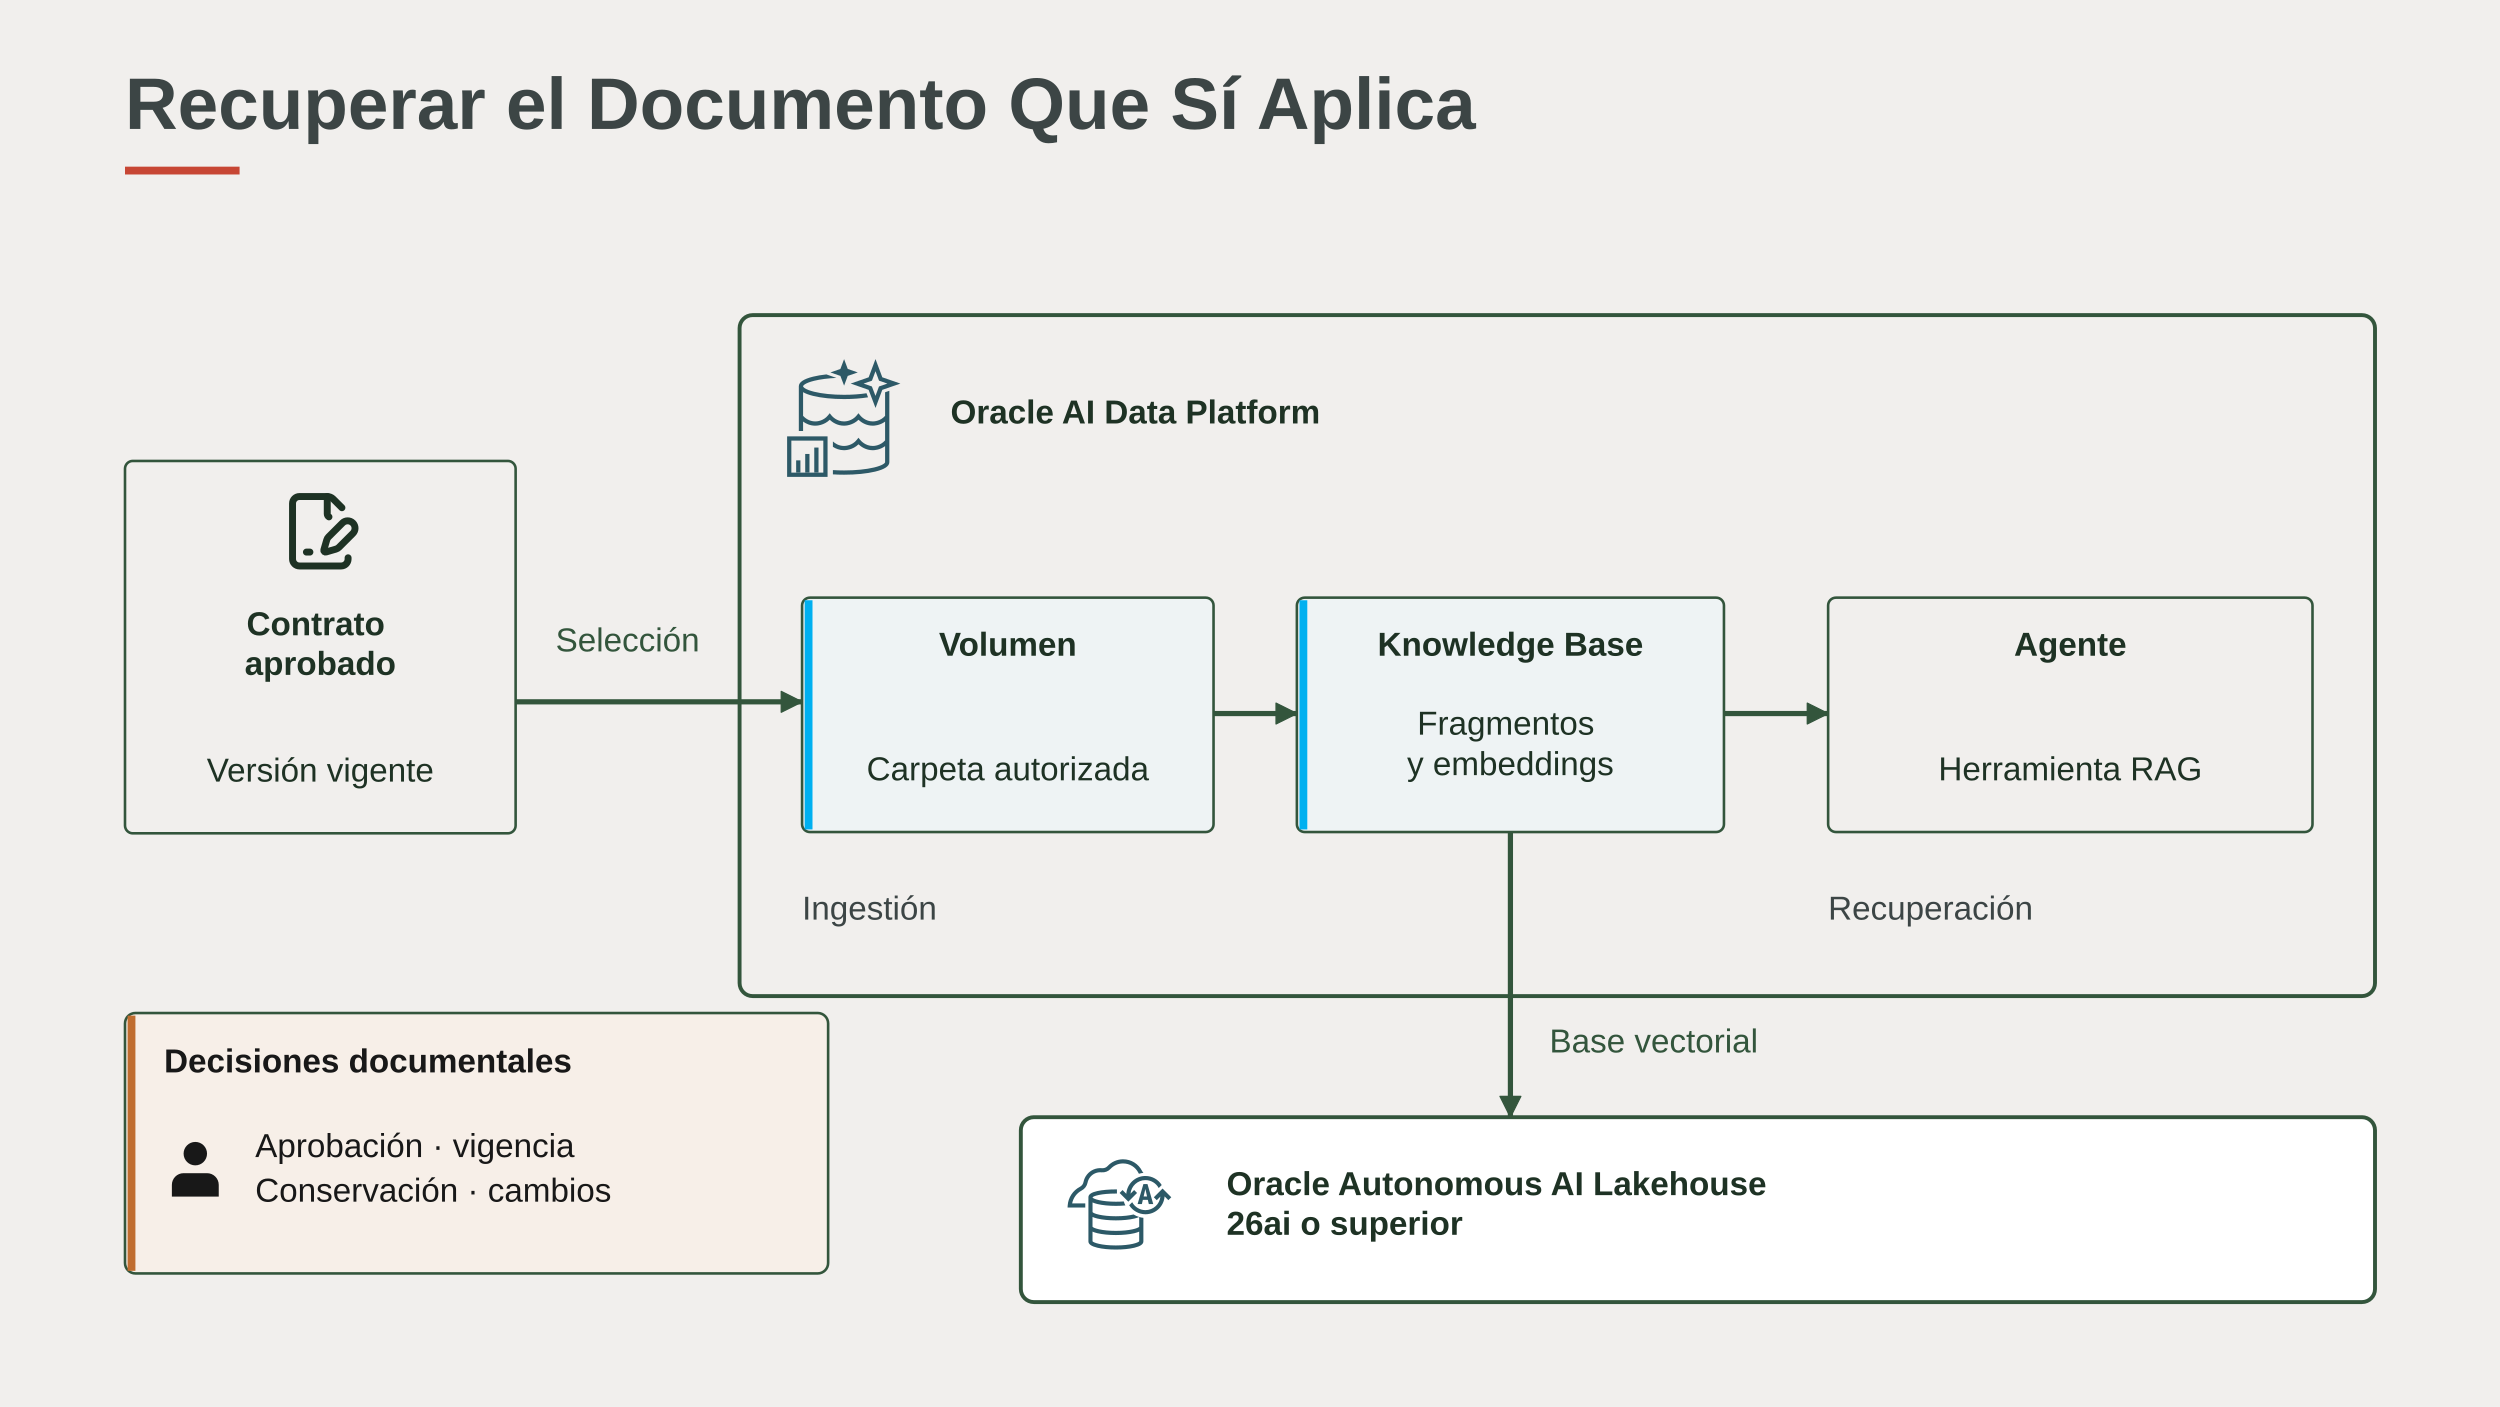
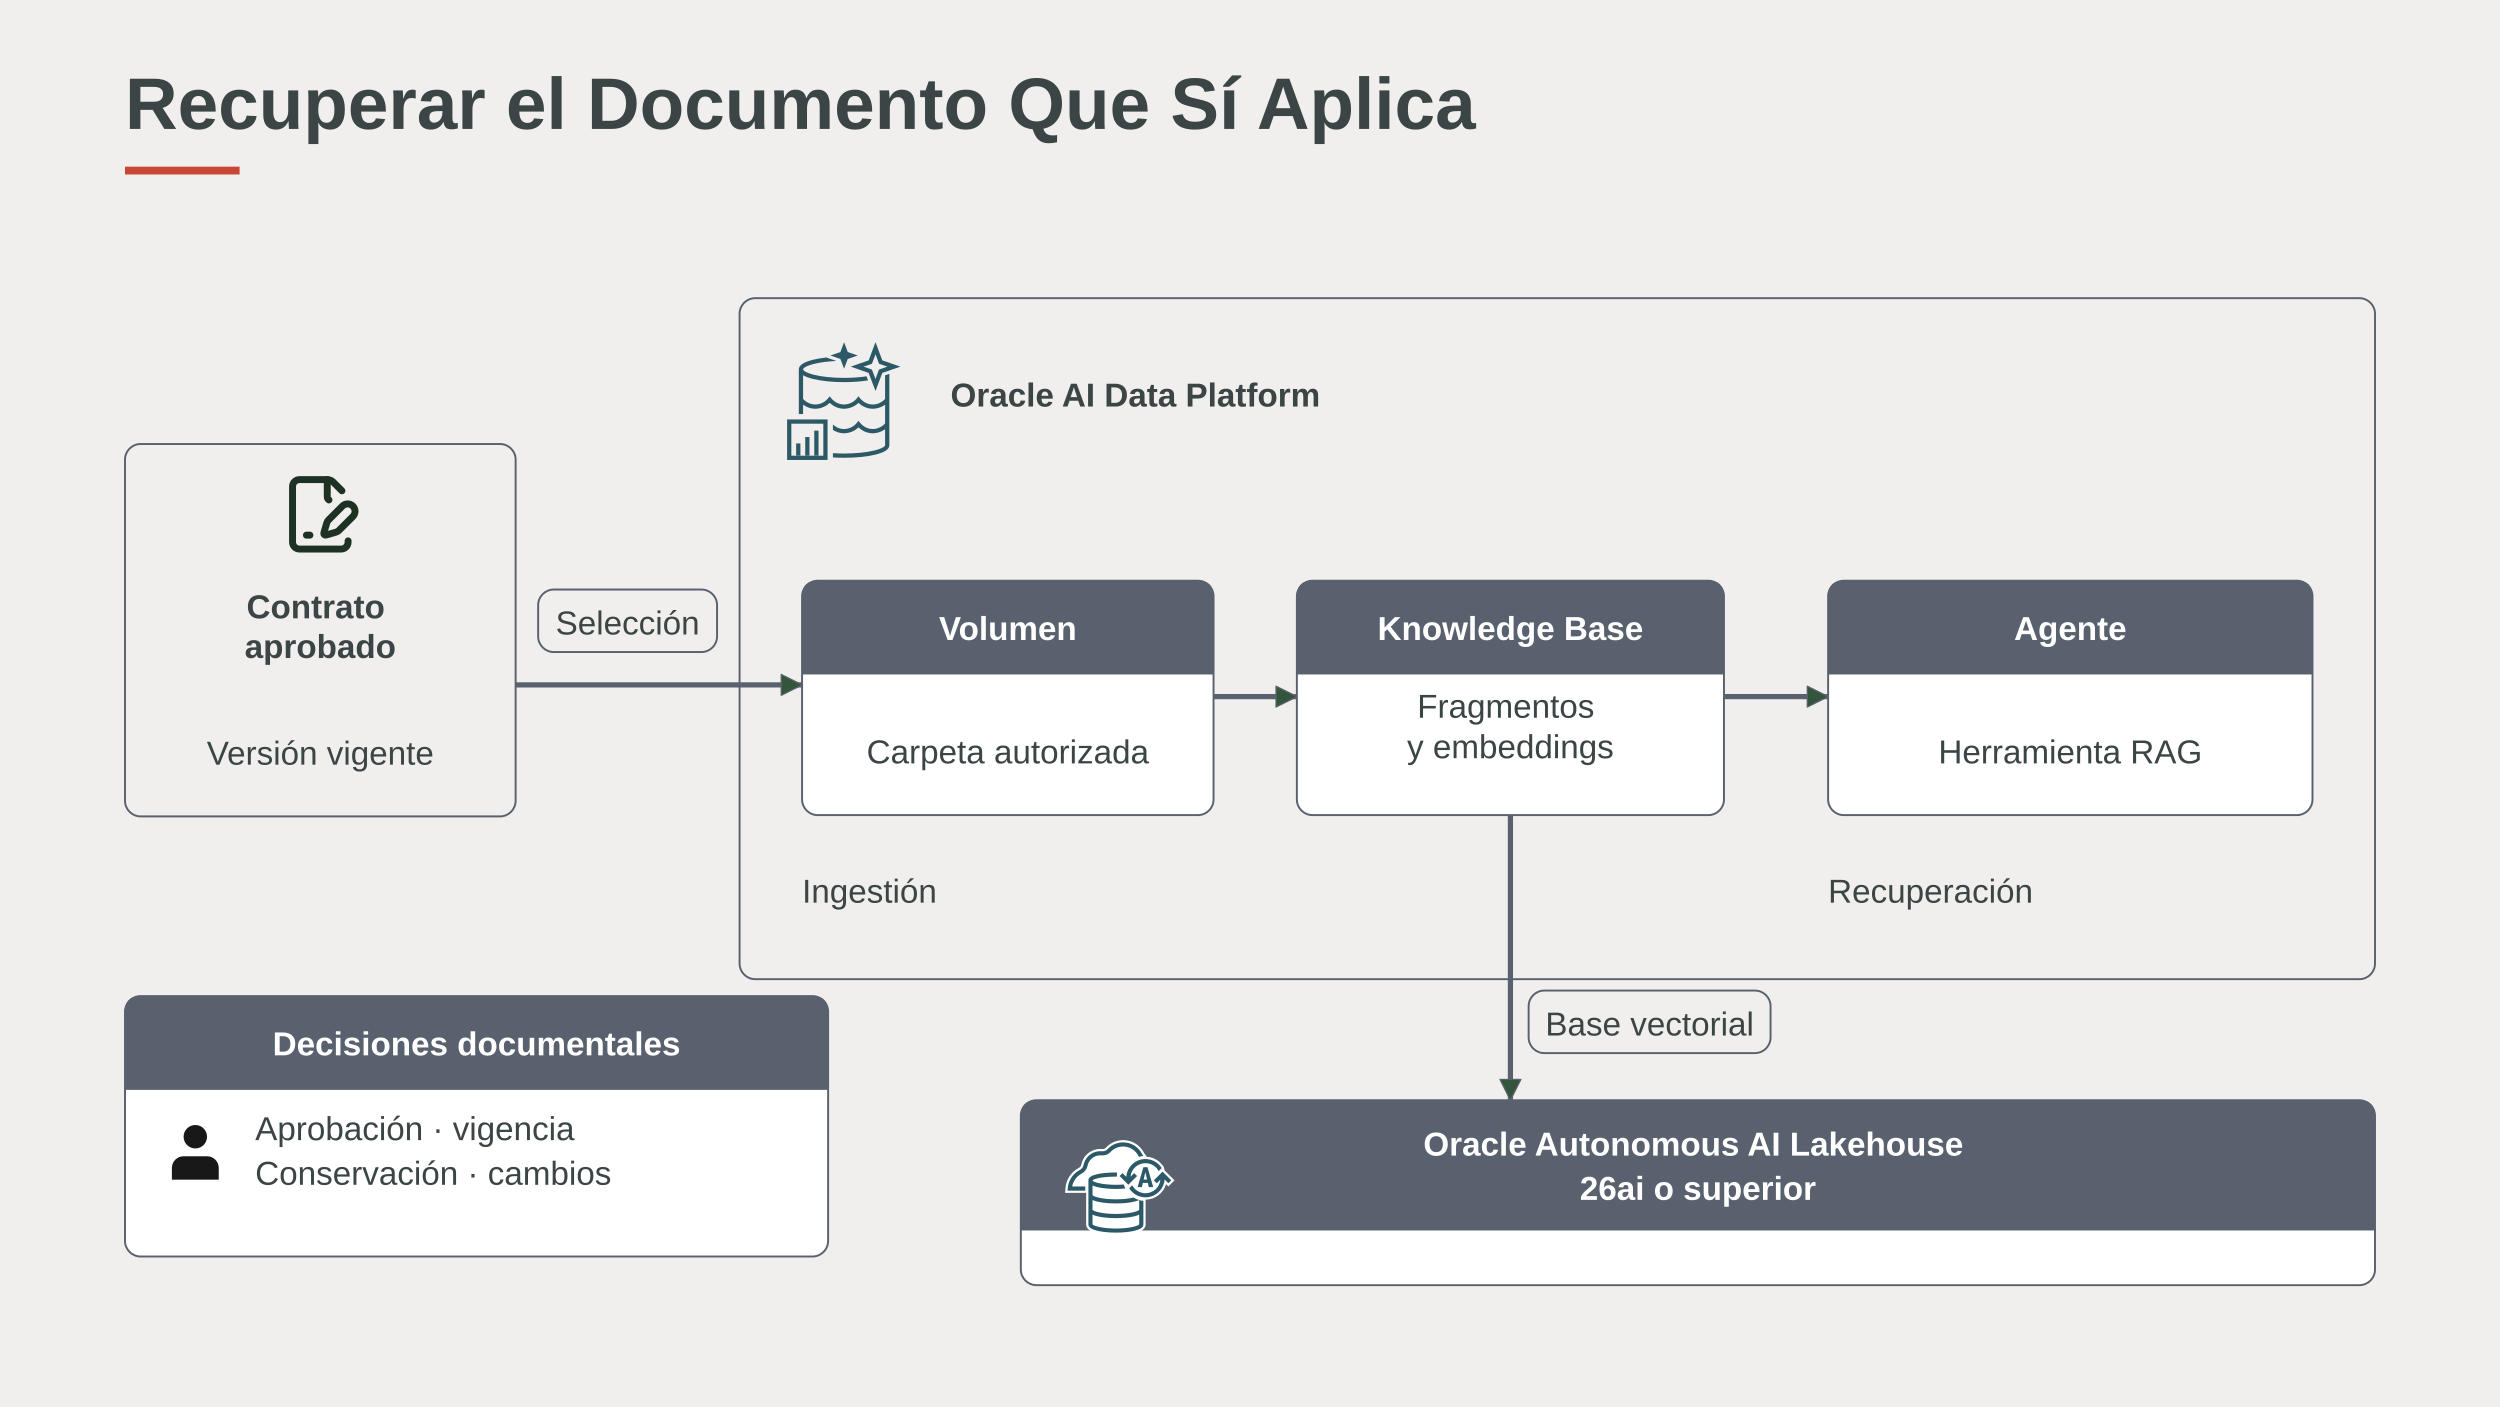
<svg xmlns="http://www.w3.org/2000/svg" viewBox="0 0 1920 1080" role="img" aria-labelledby="title description">
  <g font-family="Segoe UI, Arial, sans-serif">
    <rect x="0" y="0" width="1920" height="1080" rx="0" fill="#F1EFED" stroke="none" stroke-width="2" />
    <rect x="96" y="128" width="88" height="6" rx="0" fill="#C74634" stroke="none" stroke-width="2" />
    <text x="96" y="99" font-size="56" fill="#3C4545" font-weight="700" text-anchor="start">
      <tspan x="96" y="99">Recuperar el Documento Que Sí Aplica</tspan>
    </text>
-     <rect x="568" y="242" width="1256" height="523" rx="10" fill="#F1EFED" stroke="#33553C" stroke-width="3" />
-     <svg x="600" y="273" width="96" height="96" viewBox="0 0 720 720" aria-hidden="true" data-official-icon="oci-ai-data-platform-workbench">
-       <g>
-         <g id="oci-oci-ai-data-platform-workbench-group1-1-600-273" transform="translate(33.75,-20.6554)">
-           <g id="oci-oci-ai-data-platform-workbench-shape2-2-600-273" transform="translate(67.4572,-12.4994)">
-             <path d="M496.88 245.08 L496.88 381 C470.22 411.51 433.64 413.11 426.32 413.11 C383.42 413.11 357.87 383.71 353.16         377.8 L343.49 365.78 L333.94 377.8 C307.15 411.4 268.22 413.11 260.78 413.11 C217.75 413.11 192.2 383.71         187.49 377.8 L177.94 365.78 L168.27 377.8 C141.49 411.4 102.67 413.11 95.11 413.11 C57.41 413.11 33.11         390.49 24.55 380.95 L24.55 244.41 C38.19 252.64 57.29 259.84 82.09 265.99 C129.95 277.81 193.44 284.33         260.78 284.33 C310.5 284.33 357.99 280.76 398.79 274.15 L389.86 250.68 C351.55 256.59 307.15 259.74         260.78 259.74 C195.3 259.74 134.05 253.48 88.04 242.11 C35.96 229.25 24.55 215 24.55 210.6 C24.55 206.21         35.96 191.96 87.92 179.09 C123.38 170.32 168.02 164.61 216.63 162.45 L209.19 159.86 L158.72 142.21 C130.57         145.3 104.53 149.68 82.09 155.22 C27.53 168.7 0 187.32 0 210.59 L0 468.35 L24.55 468.35 L24.55 413.79         C40.3 425.54 64.11 437.65 95.11 437.65 C103.67 437.65 145.21 435.86 178.07 403.58 C192.33 417.17 220.48         437.65 260.65 437.65 C269.33 437.65 310.87 435.86 343.73 403.58 C357.99 417.17 386.14 437.65 426.32         437.65 C433.88 437.65 466.74 436.25 496.88 414.12 L496.88 522.25 C470.22 552.77 433.64 554.36 426.32         554.36 C383.42 554.36 357.87 524.96 353.16 519.05 L343.49 507.03 L333.94 519.05 C307.15 552.65 268.22         554.36 260.78 554.36 C229.78 554.36 207.95 539.11 196.3 528.38 L196.3 559.34 C211.92 569.6 233.62 578.94         260.78 578.94 C269.33 578.94 310.87 577.15 343.73 544.87 C357.99 558.46 386.14 578.94 426.32 578.94         C434.01 578.94 466.74 577.53 496.88 555.41 L496.88 648.18 C496.88 652.06 485.22 665.94 433.51 678.32         C387.51 689.35 326.13 695.42 260.78 695.42 C238.7 695.42 217 694.72 196.3 693.38 L196.3 717.99 C217.13         719.29 238.7 720 260.78 720 C327.99 720 391.48 713.69 439.22 702.22 C493.78 689.15 521.43 670.96 521.43         648.15 L521.43 236.58 L496.88 245.08 Z" class="oci-oci-ai-data-platform-workbench-st1" style="fill:#2d5967;stroke:none;stroke-linecap:butt;stroke-width:0.75;" />
-           </g>
-           <g id="oci-oci-ai-data-platform-workbench-shape3-4-600-273" transform="translate(52.081,-24.5773)">
-             <path d="M24.55 649.37 L0 649.37 L0 720 L24.55 720 L24.55 649.37 Z" class="oci-oci-ai-data-platform-workbench-st1" style="fill:#2d5967;stroke:none;stroke-linecap:butt;stroke-width:0.75;" />
-           </g>
-           <g id="oci-oci-ai-data-platform-workbench-shape4-6-600-273" transform="translate(104.286,-24.5649)">
-             <path d="M24.55 612.51 L0 612.51 L0 720 L24.55 720 L24.55 612.51 Z" class="oci-oci-ai-data-platform-workbench-st1" style="fill:#2d5967;stroke:none;stroke-linecap:butt;stroke-width:0.75;" />
-           </g>
-           <g id="oci-oci-ai-data-platform-workbench-shape5-8-600-273" transform="translate(156.367,-24.5525)">
-             <path d="M24.55 575.65 L0 575.65 L0 720 L24.55 720 L24.55 575.65 Z" class="oci-oci-ai-data-platform-workbench-st1" style="fill:#2d5967;stroke:none;stroke-linecap:butt;stroke-width:0.75;" />
-           </g>
-           <g id="oci-oci-ai-data-platform-workbench-shape6-10-600-273">
-             <path d="M233 486.6 L0 486.6 L0 720 L233 720 L233 486.6 ZM24.43 511.16 L208.57 511.16 L208.57 695.46 L24.43 695.46         L24.43 511.16 Z" class="oci-oci-ai-data-platform-workbench-st1" style="fill:#2d5967;stroke:none;stroke-linecap:butt;stroke-width:0.75;" />
-           </g>
-           <g id="oci-oci-ai-data-platform-workbench-shape7-12-600-273" transform="translate(366.055,-396.969)">
-             <path d="M286.45 579.52 L182.28 543.37 L143.1 438.28 L103.67 543.4 L0 579.49 L103.42 615.65 L143.22 720 L182.16 615.65         L286.45 579.52 ZM122.27 596.22 L74.53 579.54 L122.64 562.81 L143.1 508.3 L163.44 562.81 L211.42 579.49         L163.19 596.22 L142.97 650.4 L122.27 596.22 Z" class="oci-oci-ai-data-platform-workbench-st1" style="fill:#2d5967;stroke:none;stroke-linecap:butt;stroke-width:0.75;" />
-           </g>
-           <g id="oci-oci-ai-data-platform-workbench-shape8-14-600-273" transform="translate(249.493,-525.484)">
-             <path d="M78.74 720 L99.7 663.91 L157.61 643.85 L99.82 623.8 L78.74 567.27 L57.41 623.8 L0 643.83 L57.41 663.91 L78.74         720 Z" class="oci-oci-ai-data-platform-workbench-st1" style="fill:#2d5967;stroke:none;stroke-linecap:butt;stroke-width:0.75;" />
+     <g data-layout="module-artwork" data-reference="governance-architecture" transform="translate(0.000 -13.000)" data-center="960 608">
+       <rect x="568" y="242" width="1256" height="523" rx="12" fill="#F1EFED" stroke="#59616E" stroke-width="1.5" />
+       <svg x="600" y="273" width="96" height="96" viewBox="0 0 720 720" aria-hidden="true" data-official-icon="oci-ai-data-platform-workbench">
+         <g>
+           <g id="oci-oci-ai-data-platform-workbench-group1-1-600-273" transform="translate(33.75,-20.6554)">
+             <g id="oci-oci-ai-data-platform-workbench-shape2-2-600-273" transform="translate(67.4572,-12.4994)">
+               <path d="M496.88 245.08 L496.88 381 C470.22 411.51 433.64 413.11 426.32 413.11 C383.42 413.11 357.87 383.71 353.16         377.8 L343.49 365.78 L333.94 377.8 C307.15 411.4 268.22 413.11 260.78 413.11 C217.75 413.11 192.2 383.71         187.49 377.8 L177.94 365.78 L168.27 377.8 C141.49 411.4 102.67 413.11 95.11 413.11 C57.41 413.11 33.11         390.49 24.55 380.95 L24.55 244.41 C38.19 252.64 57.29 259.84 82.09 265.99 C129.95 277.81 193.44 284.33         260.78 284.33 C310.5 284.33 357.99 280.76 398.79 274.15 L389.86 250.68 C351.55 256.59 307.15 259.74         260.78 259.74 C195.3 259.74 134.05 253.48 88.04 242.11 C35.96 229.25 24.55 215 24.55 210.6 C24.55 206.21         35.96 191.96 87.92 179.09 C123.38 170.32 168.02 164.61 216.63 162.45 L209.19 159.86 L158.72 142.21 C130.57         145.3 104.53 149.68 82.09 155.22 C27.53 168.7 0 187.32 0 210.59 L0 468.35 L24.55 468.35 L24.55 413.79         C40.3 425.54 64.11 437.65 95.11 437.65 C103.67 437.65 145.21 435.86 178.07 403.58 C192.33 417.17 220.48         437.65 260.65 437.65 C269.33 437.65 310.87 435.86 343.73 403.58 C357.99 417.17 386.14 437.65 426.32         437.65 C433.88 437.65 466.74 436.25 496.88 414.12 L496.88 522.25 C470.22 552.77 433.64 554.36 426.32         554.36 C383.42 554.36 357.87 524.96 353.16 519.05 L343.49 507.03 L333.94 519.05 C307.15 552.65 268.22         554.36 260.78 554.36 C229.78 554.36 207.95 539.11 196.3 528.38 L196.3 559.34 C211.92 569.6 233.62 578.94         260.78 578.94 C269.33 578.94 310.87 577.15 343.73 544.87 C357.99 558.46 386.14 578.94 426.32 578.94         C434.01 578.94 466.74 577.53 496.88 555.41 L496.88 648.18 C496.88 652.06 485.22 665.94 433.51 678.32         C387.51 689.35 326.13 695.42 260.78 695.42 C238.7 695.42 217 694.72 196.3 693.38 L196.3 717.99 C217.13         719.29 238.7 720 260.78 720 C327.99 720 391.48 713.69 439.22 702.22 C493.78 689.15 521.43 670.96 521.43         648.15 L521.43 236.58 L496.88 245.08 Z" class="oci-oci-ai-data-platform-workbench-st1" style="fill:#2d5967;stroke:none;stroke-linecap:butt;stroke-width:0.75;" />
+             </g>
+             <g id="oci-oci-ai-data-platform-workbench-shape3-4-600-273" transform="translate(52.081,-24.5773)">
+               <path d="M24.55 649.37 L0 649.37 L0 720 L24.55 720 L24.55 649.37 Z" class="oci-oci-ai-data-platform-workbench-st1" style="fill:#2d5967;stroke:none;stroke-linecap:butt;stroke-width:0.75;" />
+             </g>
+             <g id="oci-oci-ai-data-platform-workbench-shape4-6-600-273" transform="translate(104.286,-24.5649)">
+               <path d="M24.55 612.51 L0 612.51 L0 720 L24.55 720 L24.55 612.51 Z" class="oci-oci-ai-data-platform-workbench-st1" style="fill:#2d5967;stroke:none;stroke-linecap:butt;stroke-width:0.75;" />
+             </g>
+             <g id="oci-oci-ai-data-platform-workbench-shape5-8-600-273" transform="translate(156.367,-24.5525)">
+               <path d="M24.55 575.65 L0 575.65 L0 720 L24.55 720 L24.55 575.65 Z" class="oci-oci-ai-data-platform-workbench-st1" style="fill:#2d5967;stroke:none;stroke-linecap:butt;stroke-width:0.75;" />
+             </g>
+             <g id="oci-oci-ai-data-platform-workbench-shape6-10-600-273">
+               <path d="M233 486.6 L0 486.6 L0 720 L233 720 L233 486.6 ZM24.43 511.16 L208.57 511.16 L208.57 695.46 L24.43 695.46         L24.43 511.16 Z" class="oci-oci-ai-data-platform-workbench-st1" style="fill:#2d5967;stroke:none;stroke-linecap:butt;stroke-width:0.75;" />
+             </g>
+             <g id="oci-oci-ai-data-platform-workbench-shape7-12-600-273" transform="translate(366.055,-396.969)">
+               <path d="M286.45 579.52 L182.28 543.37 L143.1 438.28 L103.67 543.4 L0 579.49 L103.42 615.65 L143.22 720 L182.16 615.65         L286.45 579.52 ZM122.27 596.22 L74.53 579.54 L122.64 562.81 L143.1 508.3 L163.44 562.81 L211.42 579.49         L163.19 596.22 L142.97 650.4 L122.27 596.22 Z" class="oci-oci-ai-data-platform-workbench-st1" style="fill:#2d5967;stroke:none;stroke-linecap:butt;stroke-width:0.75;" />
+             </g>
+             <g id="oci-oci-ai-data-platform-workbench-shape8-14-600-273" transform="translate(249.493,-525.484)">
+               <path d="M78.74 720 L99.7 663.91 L157.61 643.85 L99.82 623.8 L78.74 567.27 L57.41 623.8 L0 643.83 L57.41 663.91 L78.74         720 Z" class="oci-oci-ai-data-platform-workbench-st1" style="fill:#2d5967;stroke:none;stroke-linecap:butt;stroke-width:0.75;" />
+             </g>
          </g>
        </g>
+       </svg>
+       <text x="730" y="325.23" font-size="25.5" fill="#3C4545" font-weight="700" text-anchor="start">
+         <tspan x="730" y="325.23">Oracle AI Data Platform</tspan>
+       </text>
+       <rect x="96" y="354" width="300" height="286" rx="12" fill="#F1EFED" stroke="#59616E" stroke-width="1.5" />
+       <g data-svgrepo-icon="contract" transform="translate(214 376) scale(2.66667)" color="#1E3224" fill="none" stroke="currentColor" stroke-width="2" stroke-linecap="round" stroke-linejoin="round">
+         <path d="M14.364 13.634a2 2 0 0 0-.506.854l-.837 2.87a.5.5 0 0 0 .62.62l2.87-.837a2 2 0 0 0 .854-.506l4.013-4.009a1 1 0 0 0-3.004-3.004z" />
+         <path d="M14.487 7.858A1 1 0 0 1 14 7V2" />
+         <path d="M20 19.645V20a2 2 0 0 1-2 2H6a2 2 0 0 1-2-2V4a2 2 0 0 1 2-2h8a2.4 2.4 0 0 1 1.704.706l2.516 2.516" />
+         <path d="M8 18h1" />
      </g>
-     </svg>
-     <text x="730" y="325.23" font-size="25.5" fill="#1E3224" font-weight="700" text-anchor="start">
-       <tspan x="730" y="325.23">Oracle AI Data Platform</tspan>
-     </text>
-     <rect x="96" y="354" width="300" height="286" rx="6" fill="#F1EFED" stroke="#33553C" stroke-width="2" />
-     <g data-svgrepo-icon="contract" transform="translate(214 376) scale(2.66667)" color="#1E3224" fill="none" stroke="currentColor" stroke-width="2" stroke-linecap="round" stroke-linejoin="round">
-       <path d="M14.364 13.634a2 2 0 0 0-.506.854l-.837 2.87a.5.5 0 0 0 .62.62l2.87-.837a2 2 0 0 0 .854-.506l4.013-4.009a1 1 0 0 0-3.004-3.004z" />
-       <path d="M14.487 7.858A1 1 0 0 1 14 7V2" />
-       <path d="M20 19.645V20a2 2 0 0 1-2 2H6a2 2 0 0 1-2-2V4a2 2 0 0 1 2-2h8a2.4 2.4 0 0 1 1.704.706l2.516 2.516" />
-       <path d="M8 18h1" />
+       <text x="246" y="487.861" font-size="25.5" fill="#3C4545" font-weight="700" text-anchor="middle">
+         <tspan x="246" y="487.861">Contrato </tspan>
+         <tspan x="246" y="518.319">aprobado</tspan>
+       </text>
+       <text x="246" y="600.27" font-size="25.5" fill="#3C4545" font-weight="400" text-anchor="middle">
+         <tspan x="246" y="600.27">Versión vigente</tspan>
+       </text>
+       <rect x="616" y="459" width="316" height="180" rx="12" fill="#FFFFFF" stroke="#59616E" stroke-width="1.5" data-table-frame="true" />
+       <path d="M628.0 459.0 H920.0 Q932.0 459.0 932.0 471.0 V531.0 H616.0 V471.0 Q616.0 459.0 628.0 459.0 Z" fill="#59616E" stroke="none" data-table-header="true" />
+       <text x="774.0" y="504.5" font-size="25.5" fill="#FFFFFF" font-weight="700" text-anchor="middle">
+         <tspan x="774.0" y="504.5">Volumen</tspan>
+       </text>
+       <text x="774.0" y="599.27" font-size="25.5" fill="#3C4545" font-weight="400" text-anchor="middle">
+         <tspan x="774.0" y="599.27">Carpeta autorizada</tspan>
+       </text>
+       <rect x="996" y="459" width="328" height="180" rx="12" fill="#FFFFFF" stroke="#59616E" stroke-width="1.5" data-table-frame="true" />
+       <path d="M1008.0 459.0 H1312.0 Q1324.0 459.0 1324.0 471.0 V531.0 H996.0 V471.0 Q996.0 459.0 1008.0 459.0 Z" fill="#59616E" stroke="none" data-table-header="true" />
+       <text x="1160.0" y="504.5" font-size="25.5" fill="#FFFFFF" font-weight="700" text-anchor="middle">
+         <tspan x="1160.0" y="504.5">Knowledge Base</tspan>
+       </text>
+       <text x="1160.0" y="564.231" font-size="25.5" fill="#3C4545" font-weight="400" text-anchor="middle">
+         <tspan x="1160.0" y="564.231">Fragmentos </tspan>
+         <tspan x="1160.0" y="595.309">y embeddings</tspan>
+       </text>
+       <rect x="1404" y="459" width="372" height="180" rx="12" fill="#FFFFFF" stroke="#59616E" stroke-width="1.5" data-table-frame="true" />
+       <path d="M1416.0 459.0 H1764.0 Q1776.0 459.0 1776.0 471.0 V531.0 H1404.0 V471.0 Q1404.0 459.0 1416.0 459.0 Z" fill="#59616E" stroke="none" data-table-header="true" />
+       <text x="1590.0" y="504.5" font-size="25.5" fill="#FFFFFF" font-weight="700" text-anchor="middle">
+         <tspan x="1590.0" y="504.5">Agente</tspan>
+       </text>
+       <text x="1590.0" y="599.27" font-size="25.5" fill="#3C4545" font-weight="400" text-anchor="middle">
+         <tspan x="1590.0" y="599.27">Herramienta RAG</tspan>
+       </text>
+       <line x1="396" y1="539" x2="616" y2="539" stroke="#59616E" stroke-width="4" />
+       <path d="M616 539 L600 547 L600 531 Z" fill="#33553C" stroke="#59616E" stroke-width="1" stroke-linejoin="round" />
+       <rect x="413.3" y="465.77" width="137.4" height="48" rx="12" fill="#F1EFED" stroke="#59616E" stroke-width="1.5" data-layout="reference-tag" />
+       <text x="482.0" y="500.27" font-size="25.5" fill="#3C4545" font-weight="400" text-anchor="middle">
+         <tspan x="482.0" y="500.27">Selección</tspan>
+       </text>
+       <line x1="932" y1="548" x2="996" y2="548" stroke="#59616E" stroke-width="4" />
+       <path d="M996 548 L980 556 L980 540 Z" fill="#33553C" stroke="#59616E" stroke-width="1" stroke-linejoin="round" />
+       <line x1="1324" y1="548" x2="1404" y2="548" stroke="#59616E" stroke-width="4" />
+       <path d="M1404 548 L1388 556 L1388 540 Z" fill="#33553C" stroke="#59616E" stroke-width="1" stroke-linejoin="round" />
+       <text x="616" y="706.27" font-size="25.5" fill="#3C4545" font-weight="400" text-anchor="start">
+         <tspan x="616" y="706.27">Ingestión</tspan>
+       </text>
+       <text x="1404" y="706.27" font-size="25.5" fill="#3C4545" font-weight="400" text-anchor="start">
+         <tspan x="1404" y="706.27">Recuperación</tspan>
+       </text>
+       <rect x="96" y="778" width="540" height="200" rx="12" fill="#FFFFFF" stroke="#59616E" stroke-width="1.5" data-table-frame="true" />
+       <path d="M108.0 778.0 H624.0 Q636.0 778.0 636.0 790.0 V850.0 H96.0 V790.0 Q96.0 778.0 108.0 778.0 Z" fill="#59616E" stroke="none" data-table-header="true" />
+       <text x="366.0" y="823.5" font-size="25.5" fill="#FFFFFF" font-weight="700" text-anchor="middle">
+         <tspan x="366.0" y="823.5">Decisiones documentales</tspan>
+       </text>
+       <g data-person-icon="user-supplied" transform="translate(126 874) scale(3)" fill="#181818">
+         <path d="M8 7C9.657 7 11 5.657 11 4C11 2.343 9.657 1 8 1C6.343 1 5 2.343 5 4C5 5.657 6.343 7 8 7Z" />
+         <path d="M14 12C14 10.343 12.657 9 11 9H5C3.343 9 2 10.343 2 12V15H14V12Z" />
+       </g>
+       <text x="196" y="888.637" font-size="25.5" fill="#3C4545" font-weight="400" text-anchor="start">
+         <tspan x="196" y="888.637">Aprobación · vigencia </tspan>
+         <tspan x="196" y="922.903">Conservación · cambios</tspan>
+       </text>
+       <rect x="784" y="858" width="1040" height="142" rx="12" fill="#FFFFFF" stroke="#59616E" stroke-width="1.5" data-table-frame="true" />
+       <path d="M796.0 858.0 H1812.0 Q1824.0 858.0 1824.0 870.0 V958.0 H784.0 V870.0 Q784.0 858.0 796.0 858.0 Z" fill="#59616E" stroke="none" data-table-header="true" />
+       <svg x="818" y="883" width="84" height="84" viewBox="0 0 48.47 42.02" aria-hidden="true" data-official-icon="oracle-autonomous-database">
+         <g>
+           <g>
+             <path class="oci-oracle-autonomous-database-st0" d="M22.5,41.52c-3.12,0-6.07-0.29-8.29-0.83c-2.95-0.71-4.39-1.78-4.39-3.29V22.9H0.54l0.11-1.52    c0.27-3.67,2.39-6.89,5.65-8.61c0.71-0.38,1.21-1.04,1.36-1.81c0.51-2.6,2.26-4.78,4.68-5.85c1.02-0.45,2.15-0.68,3.26-0.68    c0.25,0,0.5,0.01,0.75,0.03c0.09,0.01,0.17,0.01,0.26,0.01c0.71,0,1.36-0.28,1.82-0.78c1.72-1.85,4.01-2.96,6.51-3.15V0.54l1-0.02    l0,0.01c3.69,0.08,6.99,2.17,8.65,5.49c0.12,0.24,0.29,0.47,0.48,0.67c0.24,0.35,0.56,0.8,0.84,1.2c3,0.1,5.73,1.67,7.33,4.24    l0.04,0.07l0.35,1.53l4.12,4.12l-2.01,2.01l-1.3-1.3c-0.79,4.19-4.49,7.34-8.85,7.34c-0.14,0-0.28,0-0.42-0.01v11.53    c0,1.5-1.44,2.58-4.39,3.29C28.57,41.23,25.62,41.52,22.5,41.52z" style="fill:#FFFFFF;" />
+             <path class="oci-oracle-autonomous-database-st0" d="M25.72,1.02c3.59,0,6.83,2,8.43,5.22c0.15,0.3,0.35,0.57,0.58,0.8c0.22,0.34,0.62,0.9,0.93,1.34    c2.98,0.02,5.66,1.59,7.16,4.01l0.37,1.58l3.87,3.87l-1.3,1.3l-1.67-1.67c-0.3,4.42-3.99,7.92-8.48,7.92    c-0.31,0-0.62-0.03-0.92-0.06v12.08c0,1.24-1.31,2.16-4,2.8c-2.2,0.53-5.1,0.81-8.18,0.81s-5.98-0.29-8.18-0.81    c-2.69-0.64-4-1.56-4-2.8V22.4H1.08l0.07-0.99c0.26-3.5,2.27-6.56,5.39-8.2c0.85-0.45,1.44-1.23,1.62-2.16    c0.48-2.44,2.12-4.49,4.39-5.49c0.97-0.42,2.01-0.64,3.06-0.64c0.24,0,0.47,0.01,0.7,0.03c0.1,0.01,0.2,0.01,0.31,0.01    c0.84,0,1.63-0.33,2.19-0.94c1.74-1.87,4.1-2.94,6.65-3.01l0.02,0.92l-0.02-0.92C25.55,1.02,25.63,1.02,25.72,1.02 M26.44,0    l-1,0.03c-0.01,0-0.01,0-0.02,0l-0.98,0.03l0,0.05C22,0.4,19.77,1.53,18.08,3.36c-0.37,0.4-0.89,0.62-1.46,0.62    c-0.07,0-0.14,0-0.21-0.01c-0.27-0.02-0.53-0.04-0.8-0.04c-1.18,0-2.38,0.25-3.46,0.73c-2.57,1.13-4.43,3.45-4.97,6.21    c-0.12,0.63-0.53,1.16-1.11,1.46c-3.42,1.8-5.63,5.17-5.92,9.01l-0.07,0.99L0,23.4h1.08h8.24v14.01c0,2.63,3.59,3.49,4.77,3.77    c2.27,0.54,5.26,0.84,8.41,0.84c3.16,0,6.14-0.3,8.41-0.84c1.18-0.28,4.77-1.14,4.77-3.77V26.39c4.25-0.04,7.9-2.91,9.05-6.86    l0.32,0.32l0.71,0.71l0.71-0.71l1.3-1.3l0.71-0.71l-0.71-0.71l-3.67-3.67l-0.3-1.31L43.76,12l-0.09-0.14    c-1.64-2.63-4.41-4.27-7.48-4.46c-0.23-0.33-0.47-0.68-0.63-0.91l-0.05-0.08l-0.07-0.07c-0.16-0.17-0.3-0.35-0.39-0.55    c-1.67-3.34-4.92-5.5-8.61-5.75L26.44,0L26.44,0z" style="fill:#FFFFFF;" />
+           </g>
+           <path class="oci-oracle-autonomous-database-st1" d="M3.12,20.56h5.82v1.84H1.08l0.07-0.99c0.26-3.5,2.27-6.56,5.39-8.2c0.85-0.45,1.44-1.23,1.62-2.16   c0.48-2.44,2.12-4.49,4.39-5.49c1.18-0.52,2.48-0.73,3.76-0.61c0.96,0.09,1.87-0.25,2.5-0.93c1.74-1.87,4.1-2.94,6.65-3.01h0   c0.08,0,0.17,0,0.25,0c3.59,0,6.83,2,8.43,5.22c0.15,0.3,0.35,0.57,0.58,0.8c-0.69,0.06-1.37,0.19-2.01,0.39   c-0.07-0.12-0.14-0.24-0.21-0.37c-1.29-2.59-3.9-4.2-6.79-4.2c-0.07,0-0.14,0-0.21,0c-2.05,0.05-3.96,0.92-5.36,2.42   c-1.02,1.1-2.49,1.65-4.02,1.51c-0.97-0.09-1.95,0.07-2.85,0.46c-1.72,0.76-2.96,2.31-3.33,4.16c-0.29,1.47-1.23,2.72-2.57,3.43   C5.14,16.02,3.59,18.12,3.12,20.56 M34.69,12h1.82l2.55,8.86h-1.96L36.66,19h-2.21l-0.43,1.86h-1.9L34.69,12z M34.8,17.49h1.52   l-0.76-3.31L34.8,17.49z M27.12,16.3l-1.67-1.67l-1.3,1.3l3.87,3.87l3.87-3.87l-1.3-1.3l-1.62,1.62c0.32-3.38,3.18-6.02,6.63-6.02   c2.5,0,4.74,1.4,5.88,3.52l1.34-1.34c-1.52-2.43-4.22-4.01-7.22-4.01C31.11,8.38,27.42,11.88,27.12,16.3 M47.06,17.84l-3.87-3.87   l-3.87,3.87l1.3,1.3l1.62-1.62c-0.32,3.38-3.18,6.02-6.63,6.02c-2.5,0-4.74-1.4-5.88-3.52l-1.34,1.34   c1.52,2.43,4.22,4.01,7.22,4.01c4.49,0,8.18-3.5,8.48-7.92l1.67,1.67L47.06,17.84z M32.85,26.58c0.59,0.18,1.21,0.3,1.84,0.36   v10.46c0,1.24-1.31,2.16-4,2.8c-2.2,0.53-5.1,0.81-8.18,0.81s-5.98-0.29-8.18-0.81c-2.69-0.64-4-1.56-4-2.8V17.8   c0-1.25,1.32-2.14,4.02-2.73c2.13-0.46,5.03-0.72,8.16-0.72c0.15,0,0.31,0,0.46,0v1.84c-0.15,0-0.3,0-0.46,0   c-6.55,0-9.93,1.07-10.34,1.67v0.11c0.44,0.67,4.19,1.84,10.34,1.84c1.27,0,2.44-0.05,3.5-0.13c0.18,0.62,0.41,1.22,0.7,1.78   c-1.32,0.12-2.74,0.19-4.2,0.19c-3.08,0-5.98-0.29-8.18-0.81c-0.86-0.21-1.58-0.44-2.17-0.71v4.28c0.44,0.67,4.19,1.84,10.34,1.84   c3.41,0,6.07-0.36,7.85-0.79c0.76,0.48,1.59,0.86,2.47,1.12c-0.58,0.26-1.29,0.49-2.14,0.69c-2.2,0.53-5.1,0.81-8.18,0.81   s-5.98-0.29-8.18-0.81c-0.86-0.21-1.58-0.44-2.17-0.71v4.33c0.44,0.67,4.19,1.84,10.34,1.84s9.91-1.17,10.34-1.84V26.58z    M32.85,33.06c-0.58,0.26-1.3,0.5-2.17,0.71c-2.2,0.53-5.1,0.81-8.18,0.81s-5.98-0.29-8.18-0.81c-0.86-0.21-1.58-0.44-2.17-0.71   v4.29c0.39,0.56,3.79,1.84,10.34,1.84s9.96-1.27,10.34-1.84V33.06z" style="fill:#2C5967;" />
+         </g>
+       </svg>
+       <text x="1304.0" y="900.5" font-size="25.5" fill="#FFFFFF" font-weight="700" text-anchor="middle">
+         <tspan x="1304.0" y="900.5">Oracle Autonomous AI Lakehouse </tspan>
+         <tspan x="1304.0" y="934.5">26ai o superior</tspan>
+       </text>
+       <line x1="1160" y1="639" x2="1160" y2="858" stroke="#59616E" stroke-width="4" />
+       <path d="M1160 858 L1152 842 L1168 842 Z" fill="#33553C" stroke="#59616E" stroke-width="1" stroke-linejoin="round" />
+       <rect x="1174.0" y="773.77" width="185.795" height="48" rx="12" fill="#F1EFED" stroke="#59616E" stroke-width="1.5" data-layout="reference-tag" />
+       <text x="1266.898" y="808.27" font-size="25.5" fill="#3C4545" font-weight="400" text-anchor="middle">
+         <tspan x="1266.898" y="808.27">Base vectorial</tspan>
+       </text>
    </g>
-     <text x="246" y="487.861" font-size="25.5" fill="#1E3224" font-weight="700" text-anchor="middle">
-       <tspan x="246" y="487.861">Contrato </tspan>
-       <tspan x="246" y="518.319">aprobado</tspan>
-     </text>
-     <text x="246" y="600.27" font-size="25.5" fill="#1E3224" font-weight="400" text-anchor="middle">
-       <tspan x="246" y="600.27">Versión vigente</tspan>
-     </text>
-     <rect x="616" y="459" width="316" height="180" rx="6" fill="#EEF3F4" stroke="#33553C" stroke-width="2" />
-     <rect x="618" y="461" width="6" height="176" rx="0" fill="#00B0F0" stroke="none" stroke-width="2" />
-     <text x="774.0" y="503.59" font-size="25.5" fill="#1E3224" font-weight="700" text-anchor="middle">
-       <tspan x="774.0" y="503.59">Volumen</tspan>
-     </text>
-     <text x="774.0" y="599.27" font-size="25.5" fill="#1E3224" font-weight="400" text-anchor="middle">
-       <tspan x="774.0" y="599.27">Carpeta autorizada</tspan>
-     </text>
-     <rect x="996" y="459" width="328" height="180" rx="6" fill="#EEF3F4" stroke="#33553C" stroke-width="2" />
-     <rect x="998" y="461" width="6" height="176" rx="0" fill="#00B0F0" stroke="none" stroke-width="2" />
-     <text x="1160.0" y="503.59" font-size="25.5" fill="#1E3224" font-weight="700" text-anchor="middle">
-       <tspan x="1160.0" y="503.59">Knowledge Base</tspan>
-     </text>
-     <text x="1160.0" y="564.231" font-size="25.5" fill="#1E3224" font-weight="400" text-anchor="middle">
-       <tspan x="1160.0" y="564.231">Fragmentos </tspan>
-       <tspan x="1160.0" y="595.309">y embeddings</tspan>
-     </text>
-     <rect x="1404" y="459" width="372" height="180" rx="6" fill="#F1EFED" stroke="#33553C" stroke-width="2" />
-     <text x="1590.0" y="503.59" font-size="25.5" fill="#1E3224" font-weight="700" text-anchor="middle">
-       <tspan x="1590.0" y="503.59">Agente</tspan>
-     </text>
-     <text x="1590.0" y="599.27" font-size="25.5" fill="#1E3224" font-weight="400" text-anchor="middle">
-       <tspan x="1590.0" y="599.27">Herramienta RAG</tspan>
-     </text>
-     <line x1="396" y1="539" x2="616" y2="539" stroke="#33553C" stroke-width="4" />
-     <path d="M616 539 L600 547 L600 531 Z" fill="#33553C" stroke="#33553C" stroke-width="1" stroke-linejoin="round" />
-     <text x="482" y="500.27" font-size="25.5" fill="#33553C" font-weight="400" text-anchor="middle">
-       <tspan x="482" y="500.27">Selección</tspan>
-     </text>
-     <line x1="932" y1="548" x2="996" y2="548" stroke="#33553C" stroke-width="4" />
-     <path d="M996 548 L980 556 L980 540 Z" fill="#33553C" stroke="#33553C" stroke-width="1" stroke-linejoin="round" />
-     <line x1="1324" y1="548" x2="1404" y2="548" stroke="#33553C" stroke-width="4" />
-     <path d="M1404 548 L1388 556 L1388 540 Z" fill="#33553C" stroke="#33553C" stroke-width="1" stroke-linejoin="round" />
-     <text x="616" y="706.27" font-size="25.5" fill="#3C4545" font-weight="400" text-anchor="start">
-       <tspan x="616" y="706.27">Ingestión</tspan>
-     </text>
-     <text x="1404" y="706.27" font-size="25.5" fill="#3C4545" font-weight="400" text-anchor="start">
-       <tspan x="1404" y="706.27">Recuperación</tspan>
-     </text>
-     <rect x="96" y="778" width="540" height="200" rx="8" fill="#F7EFE8" stroke="#33553C" stroke-width="2" />
-     <rect x="98" y="780" width="6" height="196" rx="0" fill="#C06D30" stroke="none" stroke-width="2" />
-     <text x="126" y="823.59" font-size="25.5" fill="#181818" font-weight="700" text-anchor="start">
-       <tspan x="126" y="823.59">Decisiones documentales</tspan>
-     </text>
-     <g data-person-icon="user-supplied" transform="translate(126 874) scale(3)" fill="#181818">
-       <path d="M8 7C9.657 7 11 5.657 11 4C11 2.343 9.657 1 8 1C6.343 1 5 2.343 5 4C5 5.657 6.343 7 8 7Z" />
-       <path d="M14 12C14 10.343 12.657 9 11 9H5C3.343 9 2 10.343 2 12V15H14V12Z" />
-     </g>
-     <text x="196" y="888.637" font-size="25.5" fill="#181818" font-weight="400" text-anchor="start">
-       <tspan x="196" y="888.637">Aprobación · vigencia </tspan>
-       <tspan x="196" y="922.903">Conservación · cambios</tspan>
-     </text>
-     <rect x="784" y="858" width="1040" height="142" rx="10" fill="#FFFFFF" stroke="#33553C" stroke-width="3" />
-     <svg x="818" y="883" width="84" height="84" viewBox="0 0 48.47 42.02" aria-hidden="true" data-official-icon="oracle-autonomous-database">
-       <g>
-         <g>
-           <path class="oci-oracle-autonomous-database-st0" d="M22.5,41.52c-3.12,0-6.07-0.29-8.29-0.83c-2.95-0.71-4.39-1.78-4.39-3.29V22.9H0.54l0.11-1.52    c0.27-3.67,2.39-6.89,5.65-8.61c0.71-0.38,1.21-1.04,1.36-1.81c0.51-2.6,2.26-4.78,4.68-5.85c1.02-0.45,2.15-0.68,3.26-0.68    c0.25,0,0.5,0.01,0.75,0.03c0.09,0.01,0.17,0.01,0.26,0.01c0.71,0,1.36-0.28,1.82-0.78c1.72-1.85,4.01-2.96,6.51-3.15V0.54l1-0.02    l0,0.01c3.69,0.08,6.99,2.17,8.65,5.49c0.12,0.24,0.29,0.47,0.48,0.67c0.24,0.35,0.56,0.8,0.84,1.2c3,0.1,5.73,1.67,7.33,4.24    l0.04,0.07l0.35,1.53l4.12,4.12l-2.01,2.01l-1.3-1.3c-0.79,4.19-4.49,7.34-8.85,7.34c-0.14,0-0.28,0-0.42-0.01v11.53    c0,1.5-1.44,2.58-4.39,3.29C28.57,41.23,25.62,41.52,22.5,41.52z" style="fill:#FFFFFF;" />
-           <path class="oci-oracle-autonomous-database-st0" d="M25.72,1.02c3.59,0,6.83,2,8.43,5.22c0.15,0.3,0.35,0.57,0.58,0.8c0.22,0.34,0.62,0.9,0.93,1.34    c2.98,0.02,5.66,1.59,7.16,4.01l0.37,1.58l3.87,3.87l-1.3,1.3l-1.67-1.67c-0.3,4.42-3.99,7.92-8.48,7.92    c-0.31,0-0.62-0.03-0.92-0.06v12.08c0,1.24-1.31,2.16-4,2.8c-2.2,0.53-5.1,0.81-8.18,0.81s-5.98-0.29-8.18-0.81    c-2.69-0.64-4-1.56-4-2.8V22.4H1.08l0.07-0.99c0.26-3.5,2.27-6.56,5.39-8.2c0.85-0.45,1.44-1.23,1.62-2.16    c0.48-2.44,2.12-4.49,4.39-5.49c0.97-0.42,2.01-0.64,3.06-0.64c0.24,0,0.47,0.01,0.7,0.03c0.1,0.01,0.2,0.01,0.31,0.01    c0.84,0,1.63-0.33,2.19-0.94c1.74-1.87,4.1-2.94,6.65-3.01l0.02,0.92l-0.02-0.92C25.55,1.02,25.63,1.02,25.72,1.02 M26.44,0    l-1,0.03c-0.01,0-0.01,0-0.02,0l-0.98,0.03l0,0.05C22,0.4,19.77,1.53,18.08,3.36c-0.37,0.4-0.89,0.62-1.46,0.62    c-0.07,0-0.14,0-0.21-0.01c-0.27-0.02-0.53-0.04-0.8-0.04c-1.18,0-2.38,0.25-3.46,0.73c-2.57,1.13-4.43,3.45-4.97,6.21    c-0.12,0.63-0.53,1.16-1.11,1.46c-3.42,1.8-5.63,5.17-5.92,9.01l-0.07,0.99L0,23.4h1.08h8.24v14.01c0,2.63,3.59,3.49,4.77,3.77    c2.27,0.54,5.26,0.84,8.41,0.84c3.16,0,6.14-0.3,8.41-0.84c1.18-0.28,4.77-1.14,4.77-3.77V26.39c4.25-0.04,7.9-2.91,9.05-6.86    l0.32,0.32l0.71,0.71l0.71-0.71l1.3-1.3l0.71-0.71l-0.71-0.71l-3.67-3.67l-0.3-1.31L43.76,12l-0.09-0.14    c-1.64-2.63-4.41-4.27-7.48-4.46c-0.23-0.33-0.47-0.68-0.63-0.91l-0.05-0.08l-0.07-0.07c-0.16-0.17-0.3-0.35-0.39-0.55    c-1.67-3.34-4.92-5.5-8.61-5.75L26.44,0L26.44,0z" style="fill:#FFFFFF;" />
-         </g>
-         <path class="oci-oracle-autonomous-database-st1" d="M3.12,20.56h5.82v1.84H1.08l0.07-0.99c0.26-3.5,2.27-6.56,5.39-8.2c0.85-0.45,1.44-1.23,1.62-2.16   c0.48-2.44,2.12-4.49,4.39-5.49c1.18-0.52,2.48-0.73,3.76-0.61c0.96,0.09,1.87-0.25,2.5-0.93c1.74-1.87,4.1-2.94,6.65-3.01h0   c0.08,0,0.17,0,0.25,0c3.59,0,6.83,2,8.43,5.22c0.15,0.3,0.35,0.57,0.58,0.8c-0.69,0.06-1.37,0.19-2.01,0.39   c-0.07-0.12-0.14-0.24-0.21-0.37c-1.29-2.59-3.9-4.2-6.79-4.2c-0.07,0-0.14,0-0.21,0c-2.05,0.05-3.96,0.92-5.36,2.42   c-1.02,1.1-2.49,1.65-4.02,1.51c-0.97-0.09-1.95,0.07-2.85,0.46c-1.72,0.76-2.96,2.31-3.33,4.16c-0.29,1.47-1.23,2.72-2.57,3.43   C5.14,16.02,3.59,18.12,3.12,20.56 M34.69,12h1.82l2.55,8.86h-1.96L36.66,19h-2.21l-0.43,1.86h-1.9L34.69,12z M34.8,17.49h1.52   l-0.76-3.31L34.8,17.49z M27.12,16.3l-1.67-1.67l-1.3,1.3l3.87,3.87l3.87-3.87l-1.3-1.3l-1.62,1.62c0.32-3.38,3.18-6.02,6.63-6.02   c2.5,0,4.74,1.4,5.88,3.52l1.34-1.34c-1.52-2.43-4.22-4.01-7.22-4.01C31.11,8.38,27.42,11.88,27.12,16.3 M47.06,17.84l-3.87-3.87   l-3.87,3.87l1.3,1.3l1.62-1.62c-0.32,3.38-3.18,6.02-6.63,6.02c-2.5,0-4.74-1.4-5.88-3.52l-1.34,1.34   c1.52,2.43,4.22,4.01,7.22,4.01c4.49,0,8.18-3.5,8.48-7.92l1.67,1.67L47.06,17.84z M32.85,26.58c0.59,0.18,1.21,0.3,1.84,0.36   v10.46c0,1.24-1.31,2.16-4,2.8c-2.2,0.53-5.1,0.81-8.18,0.81s-5.98-0.29-8.18-0.81c-2.69-0.64-4-1.56-4-2.8V17.8   c0-1.25,1.32-2.14,4.02-2.73c2.13-0.46,5.03-0.72,8.16-0.72c0.15,0,0.31,0,0.46,0v1.84c-0.15,0-0.3,0-0.46,0   c-6.55,0-9.93,1.07-10.34,1.67v0.11c0.44,0.67,4.19,1.84,10.34,1.84c1.27,0,2.44-0.05,3.5-0.13c0.18,0.62,0.41,1.22,0.7,1.78   c-1.32,0.12-2.74,0.19-4.2,0.19c-3.08,0-5.98-0.29-8.18-0.81c-0.86-0.21-1.58-0.44-2.17-0.71v4.28c0.44,0.67,4.19,1.84,10.34,1.84   c3.41,0,6.07-0.36,7.85-0.79c0.76,0.48,1.59,0.86,2.47,1.12c-0.58,0.26-1.29,0.49-2.14,0.69c-2.2,0.53-5.1,0.81-8.18,0.81   s-5.98-0.29-8.18-0.81c-0.86-0.21-1.58-0.44-2.17-0.71v4.33c0.44,0.67,4.19,1.84,10.34,1.84s9.91-1.17,10.34-1.84V26.58z    M32.85,33.06c-0.58,0.26-1.3,0.5-2.17,0.71c-2.2,0.53-5.1,0.81-8.18,0.81s-5.98-0.29-8.18-0.81c-0.86-0.21-1.58-0.44-2.17-0.71   v4.29c0.39,0.56,3.79,1.84,10.34,1.84s9.96-1.27,10.34-1.84V33.06z" style="fill:#2C5967;" />
-       </g>
-     </svg>
-     <text x="942" y="917.861" font-size="25.5" fill="#1E3224" font-weight="700" text-anchor="start">
-       <tspan x="942" y="917.861">Oracle Autonomous AI Lakehouse </tspan>
-       <tspan x="942" y="948.319">26ai o superior</tspan>
-     </text>
-     <line x1="1160" y1="639" x2="1160" y2="858" stroke="#33553C" stroke-width="4" />
-     <path d="M1160 858 L1152 842 L1168 842 Z" fill="#33553C" stroke="#33553C" stroke-width="1" stroke-linejoin="round" />
-     <text x="1190" y="808.27" font-size="25.5" fill="#33553C" font-weight="400" text-anchor="start">
-       <tspan x="1190" y="808.27">Base vectorial</tspan>
-     </text>
  </g>
</svg>
